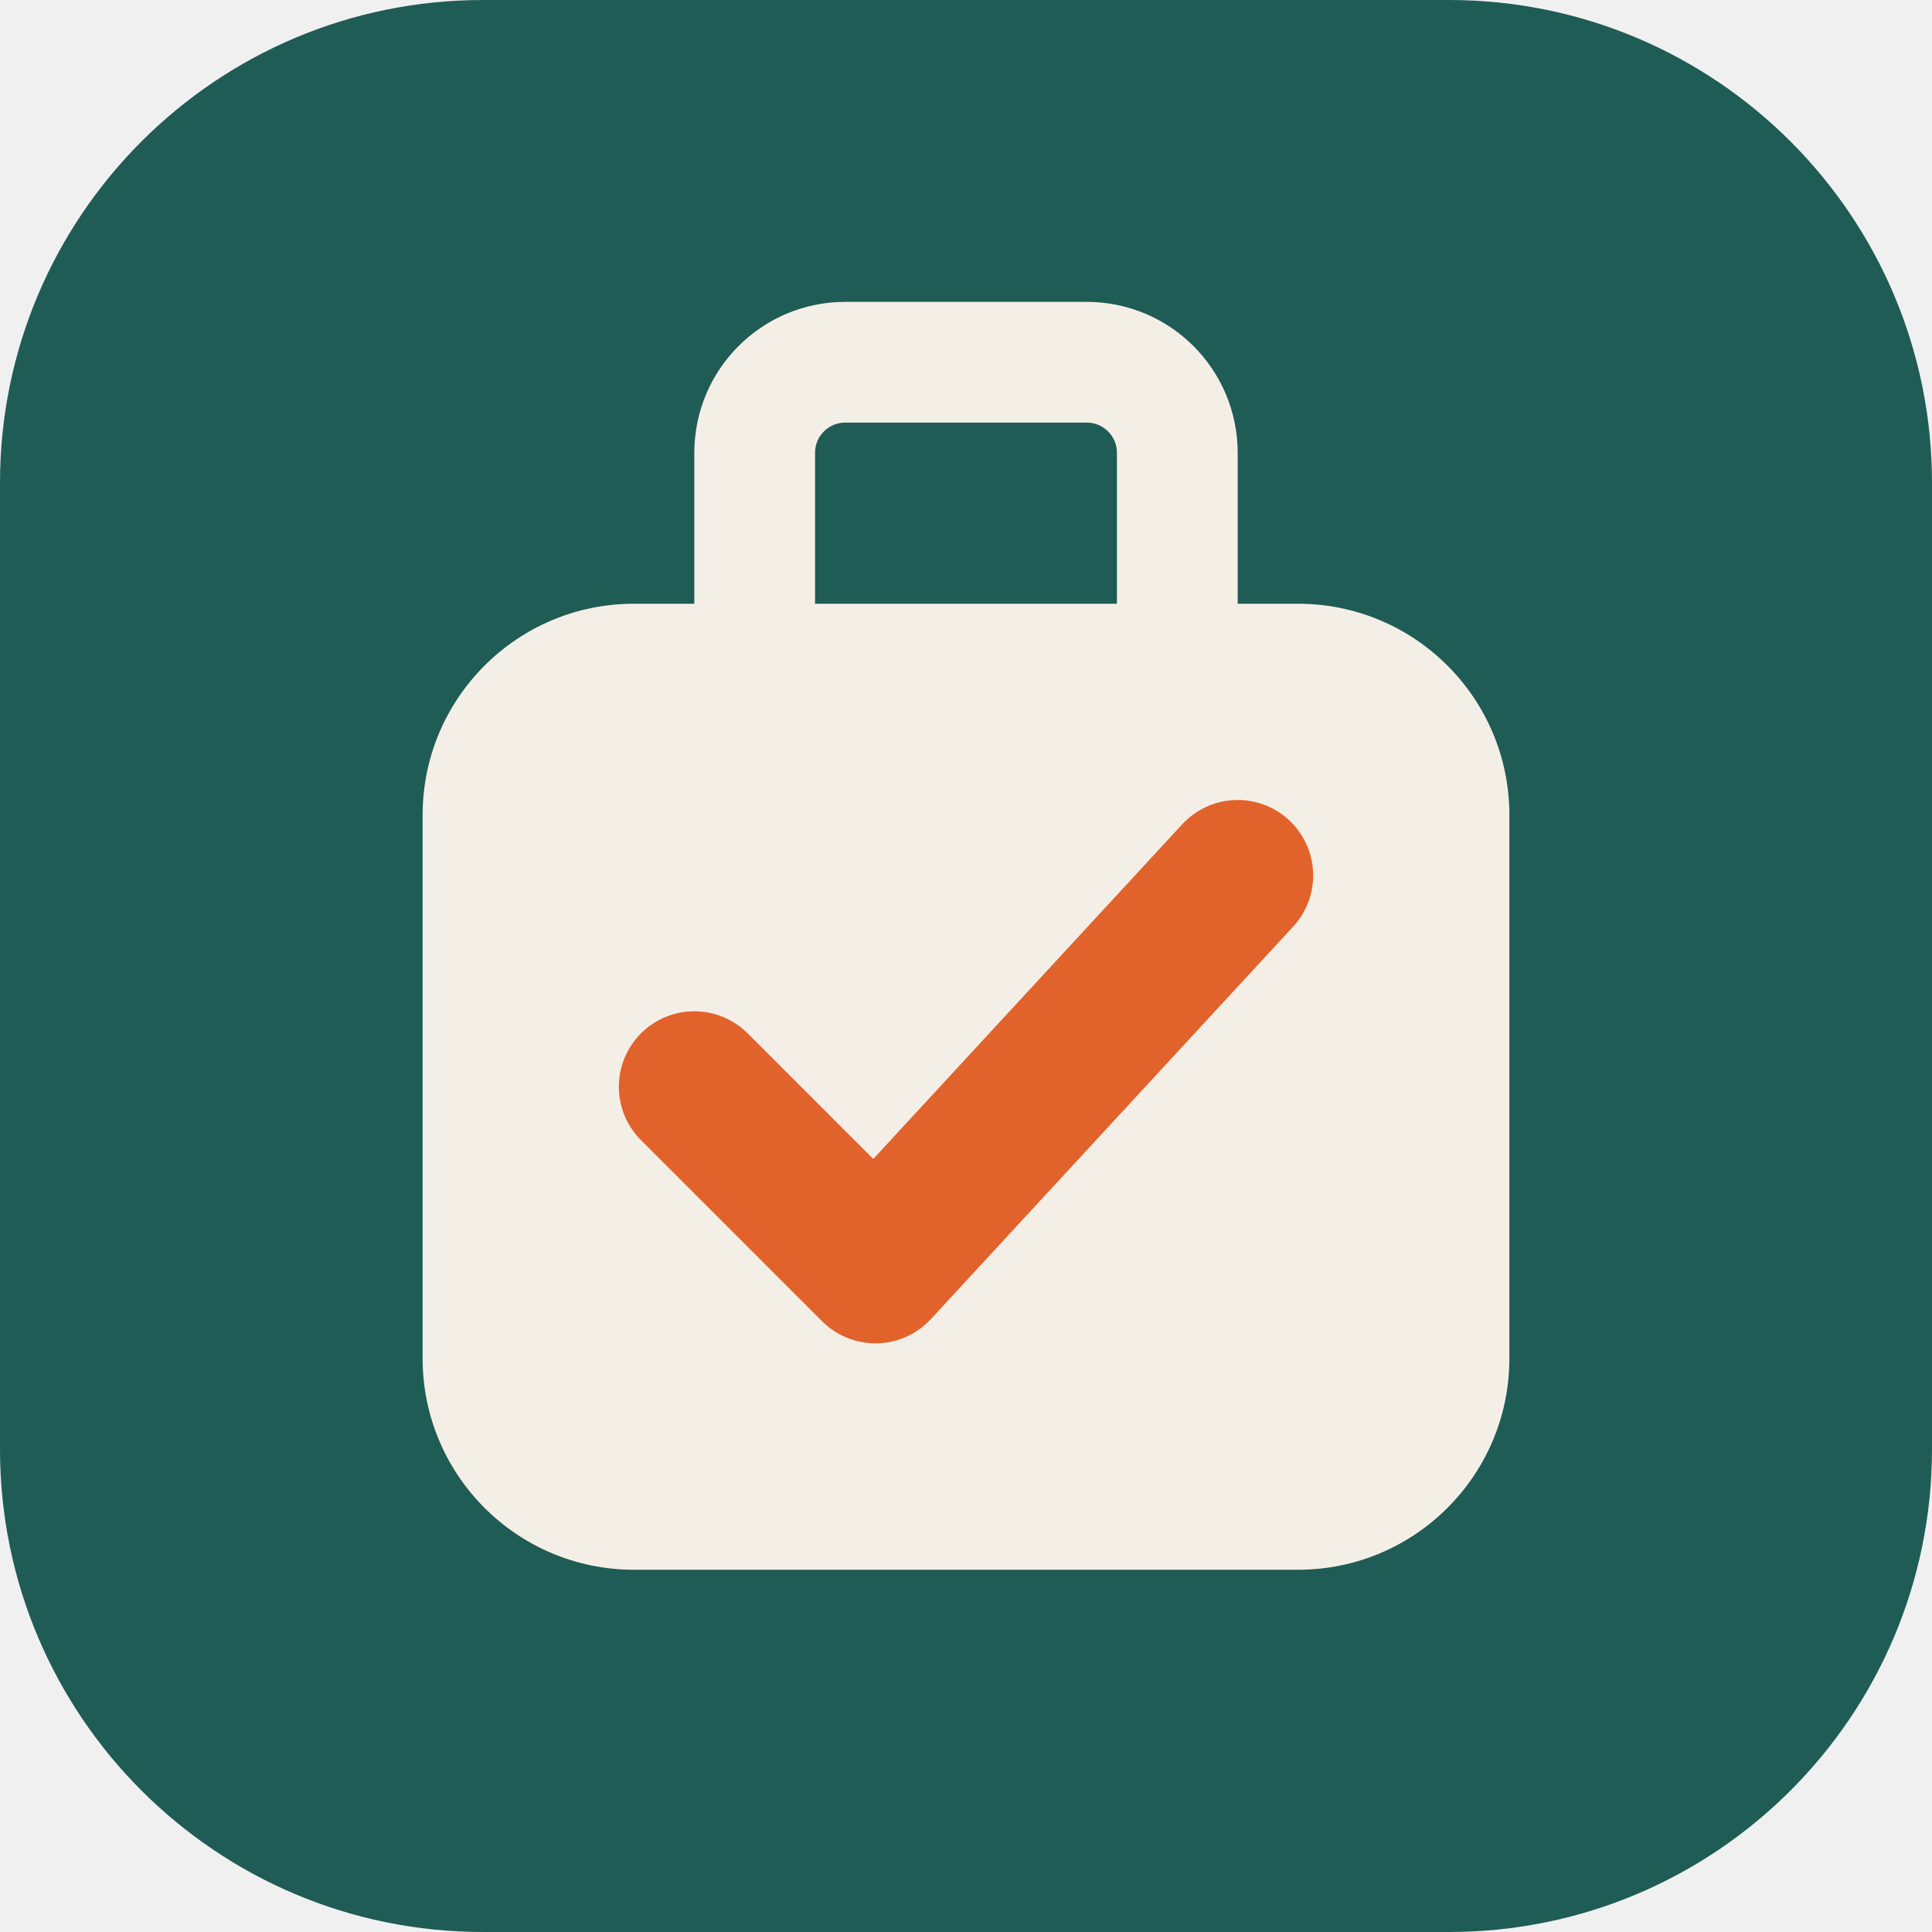
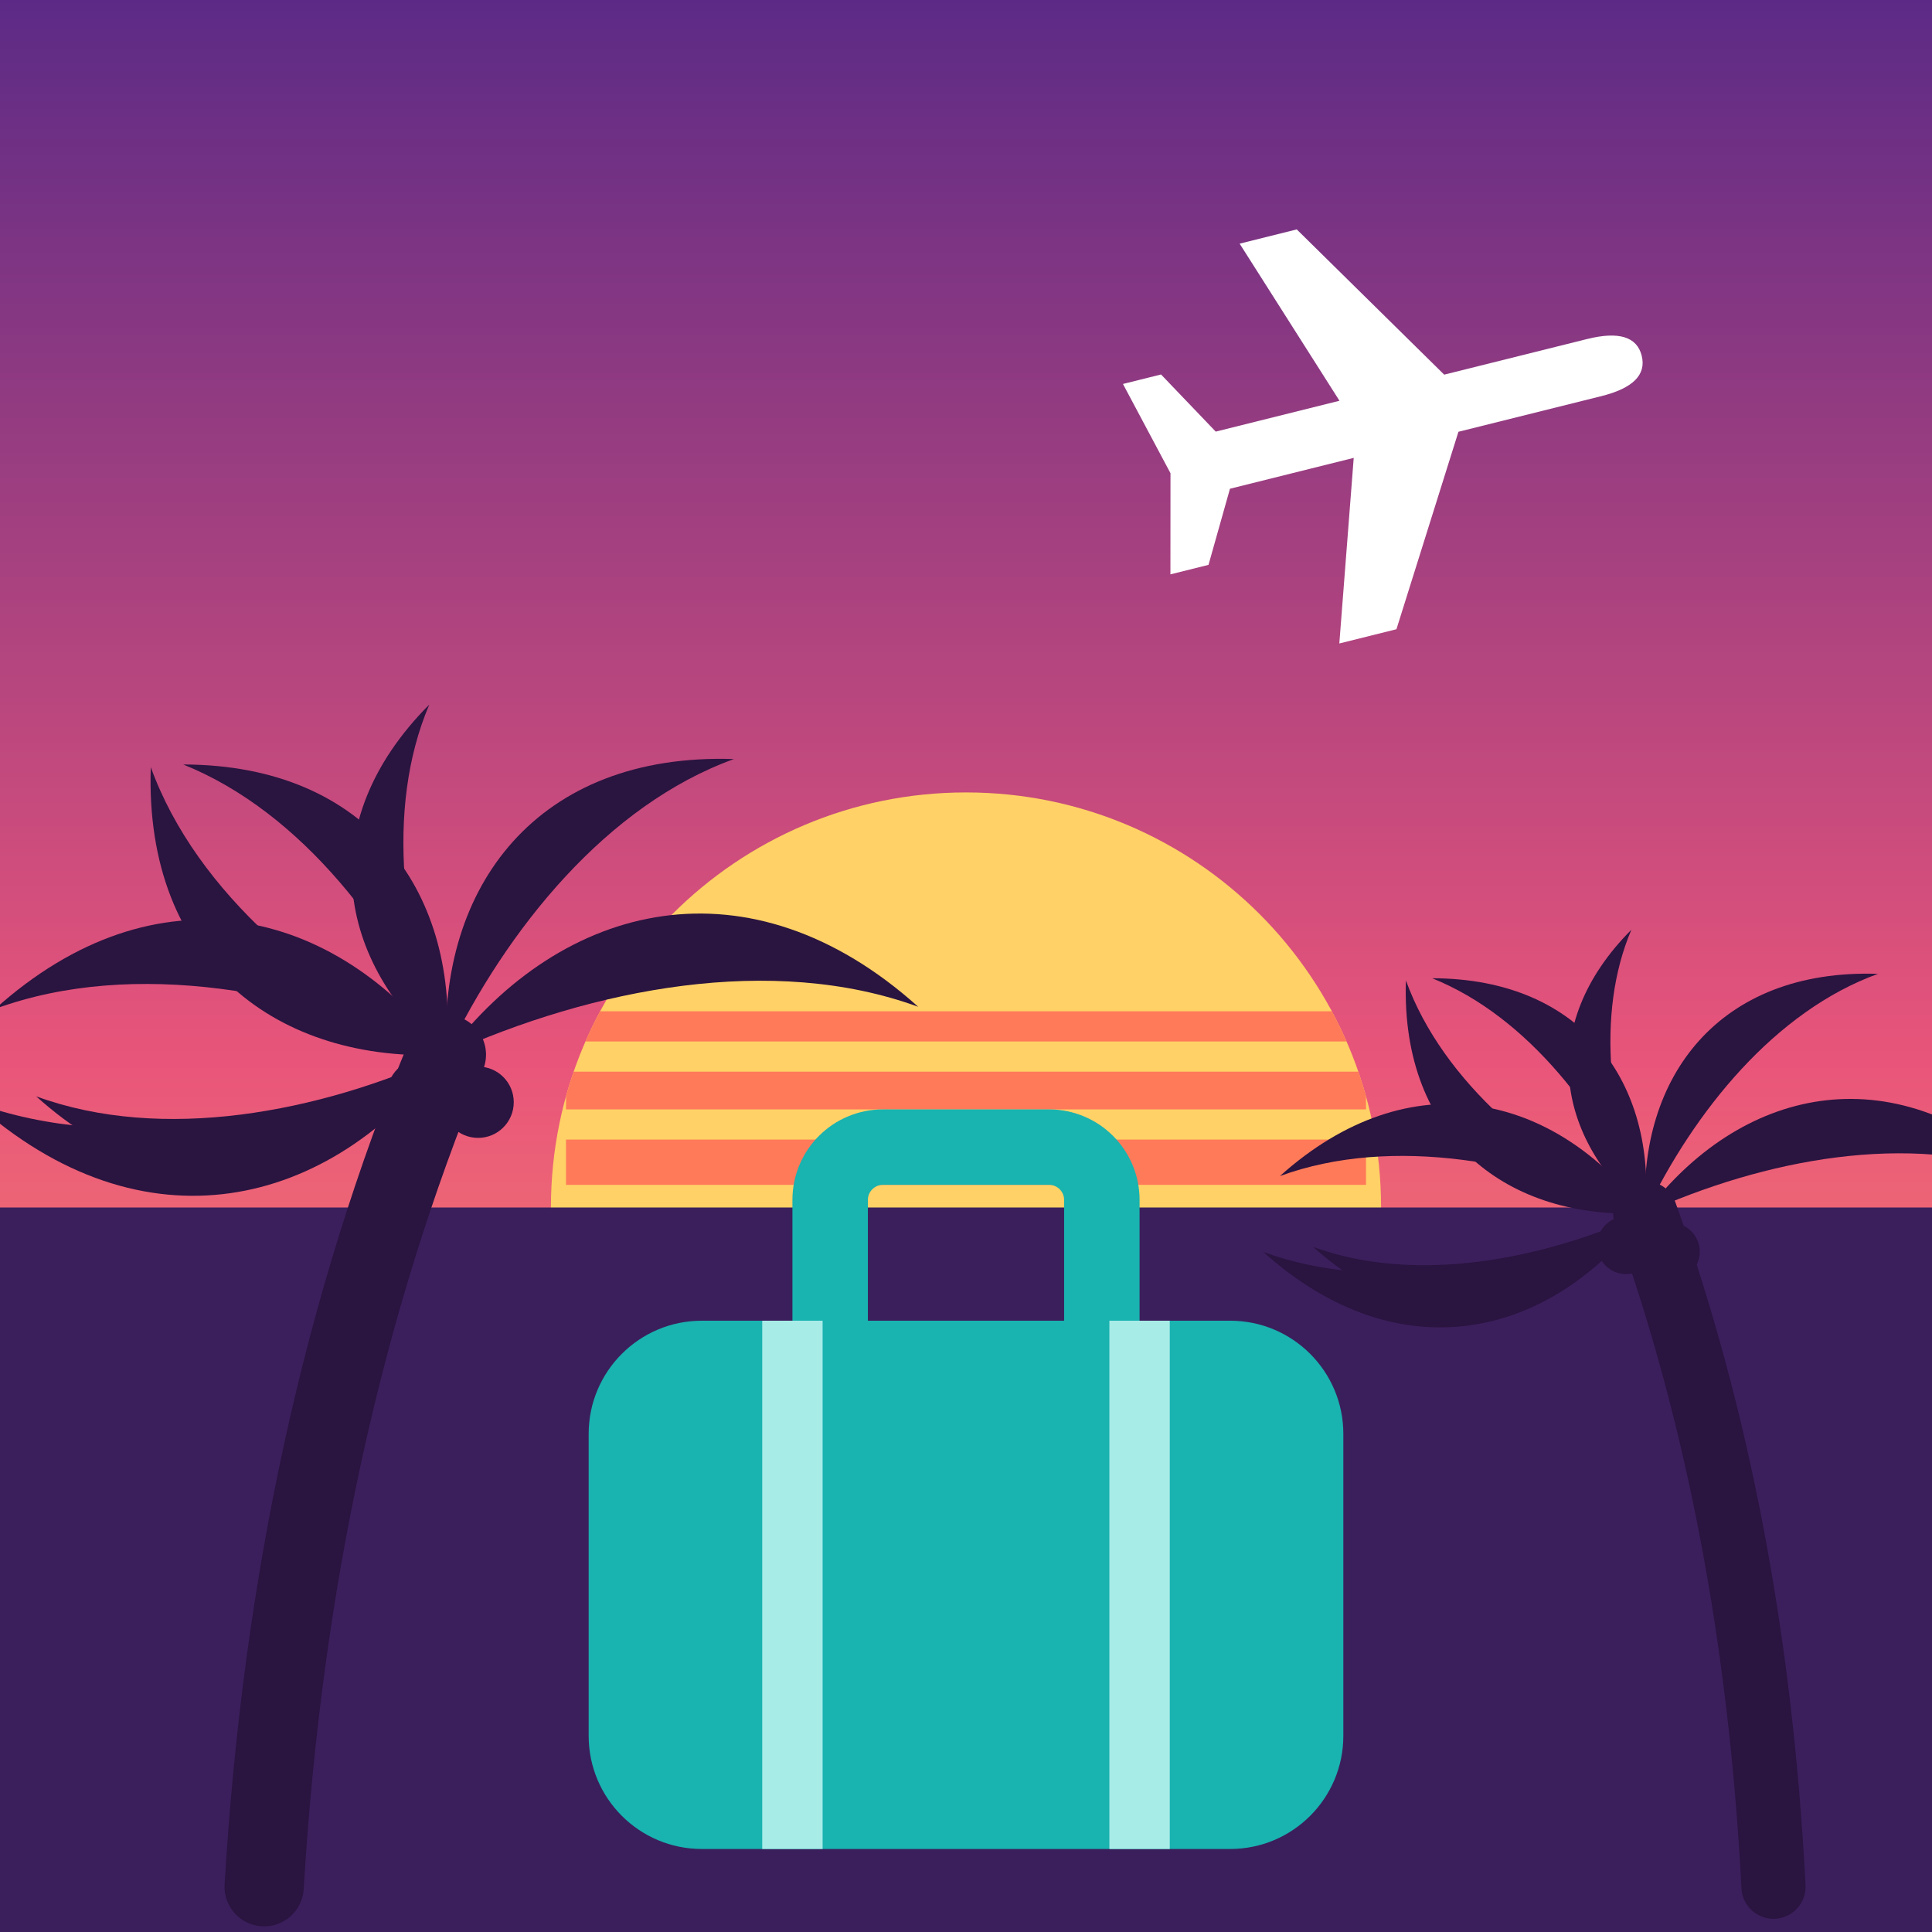
- <svg xmlns="http://www.w3.org/2000/svg" viewBox="0 0 64 64">
-   <rect width="64" height="64" rx="16" fill="#1f5c55" />
-   <rect x="14" y="20" width="36" height="32" rx="7" fill="#f4efe6" />
-   <path d="M25 20v-5a3 3 0 0 1 3-3h8a3 3 0 0 1 3 3v5" fill="none" stroke="#f4efe6" stroke-width="4" stroke-linecap="round" />
-   <path d="M23 36l6 6 12-13" fill="none" stroke="#e2622b" stroke-width="5" stroke-linecap="round" stroke-linejoin="round" />
+ <svg xmlns="http://www.w3.org/2000/svg" viewBox="0 0 512 512">
+   <defs>
+     <linearGradient id="sky2" x1="0" y1="0" x2="0" y2="1">
+       <stop offset="0" stop-color="#5b2a86" />
+       <stop offset=".55" stop-color="#e9557a" />
+       <stop offset="1" stop-color="#ffb15e" />
+     </linearGradient>
+     <clipPath id="sun2">
+       <circle cx="256" cy="320" r="110" />
+     </clipPath>
+   </defs>
+   <rect width="512" height="512" fill="url(#sky2)" />
+   <g clip-path="url(#sun2)">
+     <rect x="140" y="200" width="232" height="130" fill="#ffd166" />
+     <rect x="150" y="268" width="212" height="8" fill="#ff7a59" />
+     <rect x="150" y="284" width="212" height="10" fill="#ff7a59" />
+     <rect x="150" y="302" width="212" height="12" fill="#ff7a59" />
+   </g>
+   <rect y="320" width="512" height="192" fill="#3b1f5c" />
+   <g transform="translate(70 500) scale(1.05)">
+     <path d="M0 0 Q6.9 -115.5 46 -210" fill="none" stroke="#2a1440" stroke-width="20" stroke-linecap="round" />
+     <circle cx="40" cy="-200" r="9" fill="#2a1440" />
+     <circle cx="54" cy="-198" r="9" fill="#2a1440" />
+     <path d="M0 0 C30 -30 72 -34 104 4 C74 -12 34 -10 0 0 Z" fill="#2a1440" transform="translate(46 -210) rotate(-8) scale(1.15)" />
+     <path d="M0 0 C30 -30 72 -34 104 4 C74 -12 34 -10 0 0 Z" fill="#2a1440" transform="translate(46 -210) rotate(-48) scale(1.0)" />
+     <path d="M0 0 C30 -30 72 -34 104 4 C74 -12 34 -10 0 0 Z" fill="#2a1440" transform="translate(46 -210) rotate(-95) scale(0.85)" />
+     <path d="M0 0 C30 -30 72 -34 104 4 C74 -12 34 -10 0 0 Z" fill="#2a1440" transform="translate(46 -210) rotate(-138) scale(1.0)" />
+     <path d="M0 0 C30 -30 72 -34 104 4 C74 -12 34 -10 0 0 Z" fill="#2a1440" transform="translate(46 -210) rotate(172) scale(1.15)" />
+     <path d="M0 0 C30 -30 72 -34 104 4 C74 -12 34 -10 0 0 Z" fill="#2a1440" transform="translate(46 -210) rotate(-188) scale(1.0)" />
+     <path d="M0 0 C30 -30 72 -34 104 4 C74 -12 34 -10 0 0 Z" fill="#2a1440" transform="translate(46 -210) scale(-1 1) rotate(-8) scale(1.1)" />
+     <path d="M0 0 C30 -30 72 -34 104 4 C74 -12 34 -10 0 0 Z" fill="#2a1440" transform="translate(46 -210) scale(-1 1) rotate(-50) scale(0.95)" />
+   </g>
+   <g transform="translate(470 500) scale(0.85)">
+     <path d="M0 0 Q-6.0 -115.5 -40 -210" fill="none" stroke="#2a1440" stroke-width="20" stroke-linecap="round" />
+     <circle cx="-46" cy="-200" r="9" fill="#2a1440" />
+     <circle cx="-32" cy="-198" r="9" fill="#2a1440" />
+     <path d="M0 0 C30 -30 72 -34 104 4 C74 -12 34 -10 0 0 Z" fill="#2a1440" transform="translate(-40 -210) rotate(-8) scale(1.15)" />
+     <path d="M0 0 C30 -30 72 -34 104 4 C74 -12 34 -10 0 0 Z" fill="#2a1440" transform="translate(-40 -210) rotate(-48) scale(1.0)" />
+     <path d="M0 0 C30 -30 72 -34 104 4 C74 -12 34 -10 0 0 Z" fill="#2a1440" transform="translate(-40 -210) rotate(-95) scale(0.85)" />
+     <path d="M0 0 C30 -30 72 -34 104 4 C74 -12 34 -10 0 0 Z" fill="#2a1440" transform="translate(-40 -210) rotate(-138) scale(1.0)" />
+     <path d="M0 0 C30 -30 72 -34 104 4 C74 -12 34 -10 0 0 Z" fill="#2a1440" transform="translate(-40 -210) rotate(172) scale(1.15)" />
+     <path d="M0 0 C30 -30 72 -34 104 4 C74 -12 34 -10 0 0 Z" fill="#2a1440" transform="translate(-40 -210) rotate(-188) scale(1.0)" />
+     <path d="M0 0 C30 -30 72 -34 104 4 C74 -12 34 -10 0 0 Z" fill="#2a1440" transform="translate(-40 -210) scale(-1 1) rotate(-8) scale(1.1)" />
+     <path d="M0 0 C30 -30 72 -34 104 4 C74 -12 34 -10 0 0 Z" fill="#2a1440" transform="translate(-40 -210) scale(-1 1) rotate(-50) scale(0.95)" />
+   </g>
+   <path d="M220.0 354 V318 a14 14 0 0 1 14 -14 h44.0 a14 14 0 0 1 14 14 V354" fill="none" stroke="#19b3b0" stroke-width="20" stroke-linecap="round" />
+   <rect x="156" y="350" width="200" height="140" rx="30" fill="#19b3b0" />
+   <rect x="202.0" y="350" width="16" height="140" fill="#a8ece8" />
+   <rect x="294.0" y="350" width="16" height="140" fill="#a8ece8" />
+   <path d="M50,0 Q50,-6 40,-6 L10,-6 L-12,-42 L-24,-42 L-12,-6 L-38,-6 L-46,-20 L-54,-20 L-49,0 L-54,20 L-46,20 L-38,6 L-12,6 L-24,42 L-12,42 L10,6 L40,6 Q50,6 50,0 Z" fill="#ffffff" transform="translate(372 110) rotate(-14) scale(1.3)" />
</svg>
